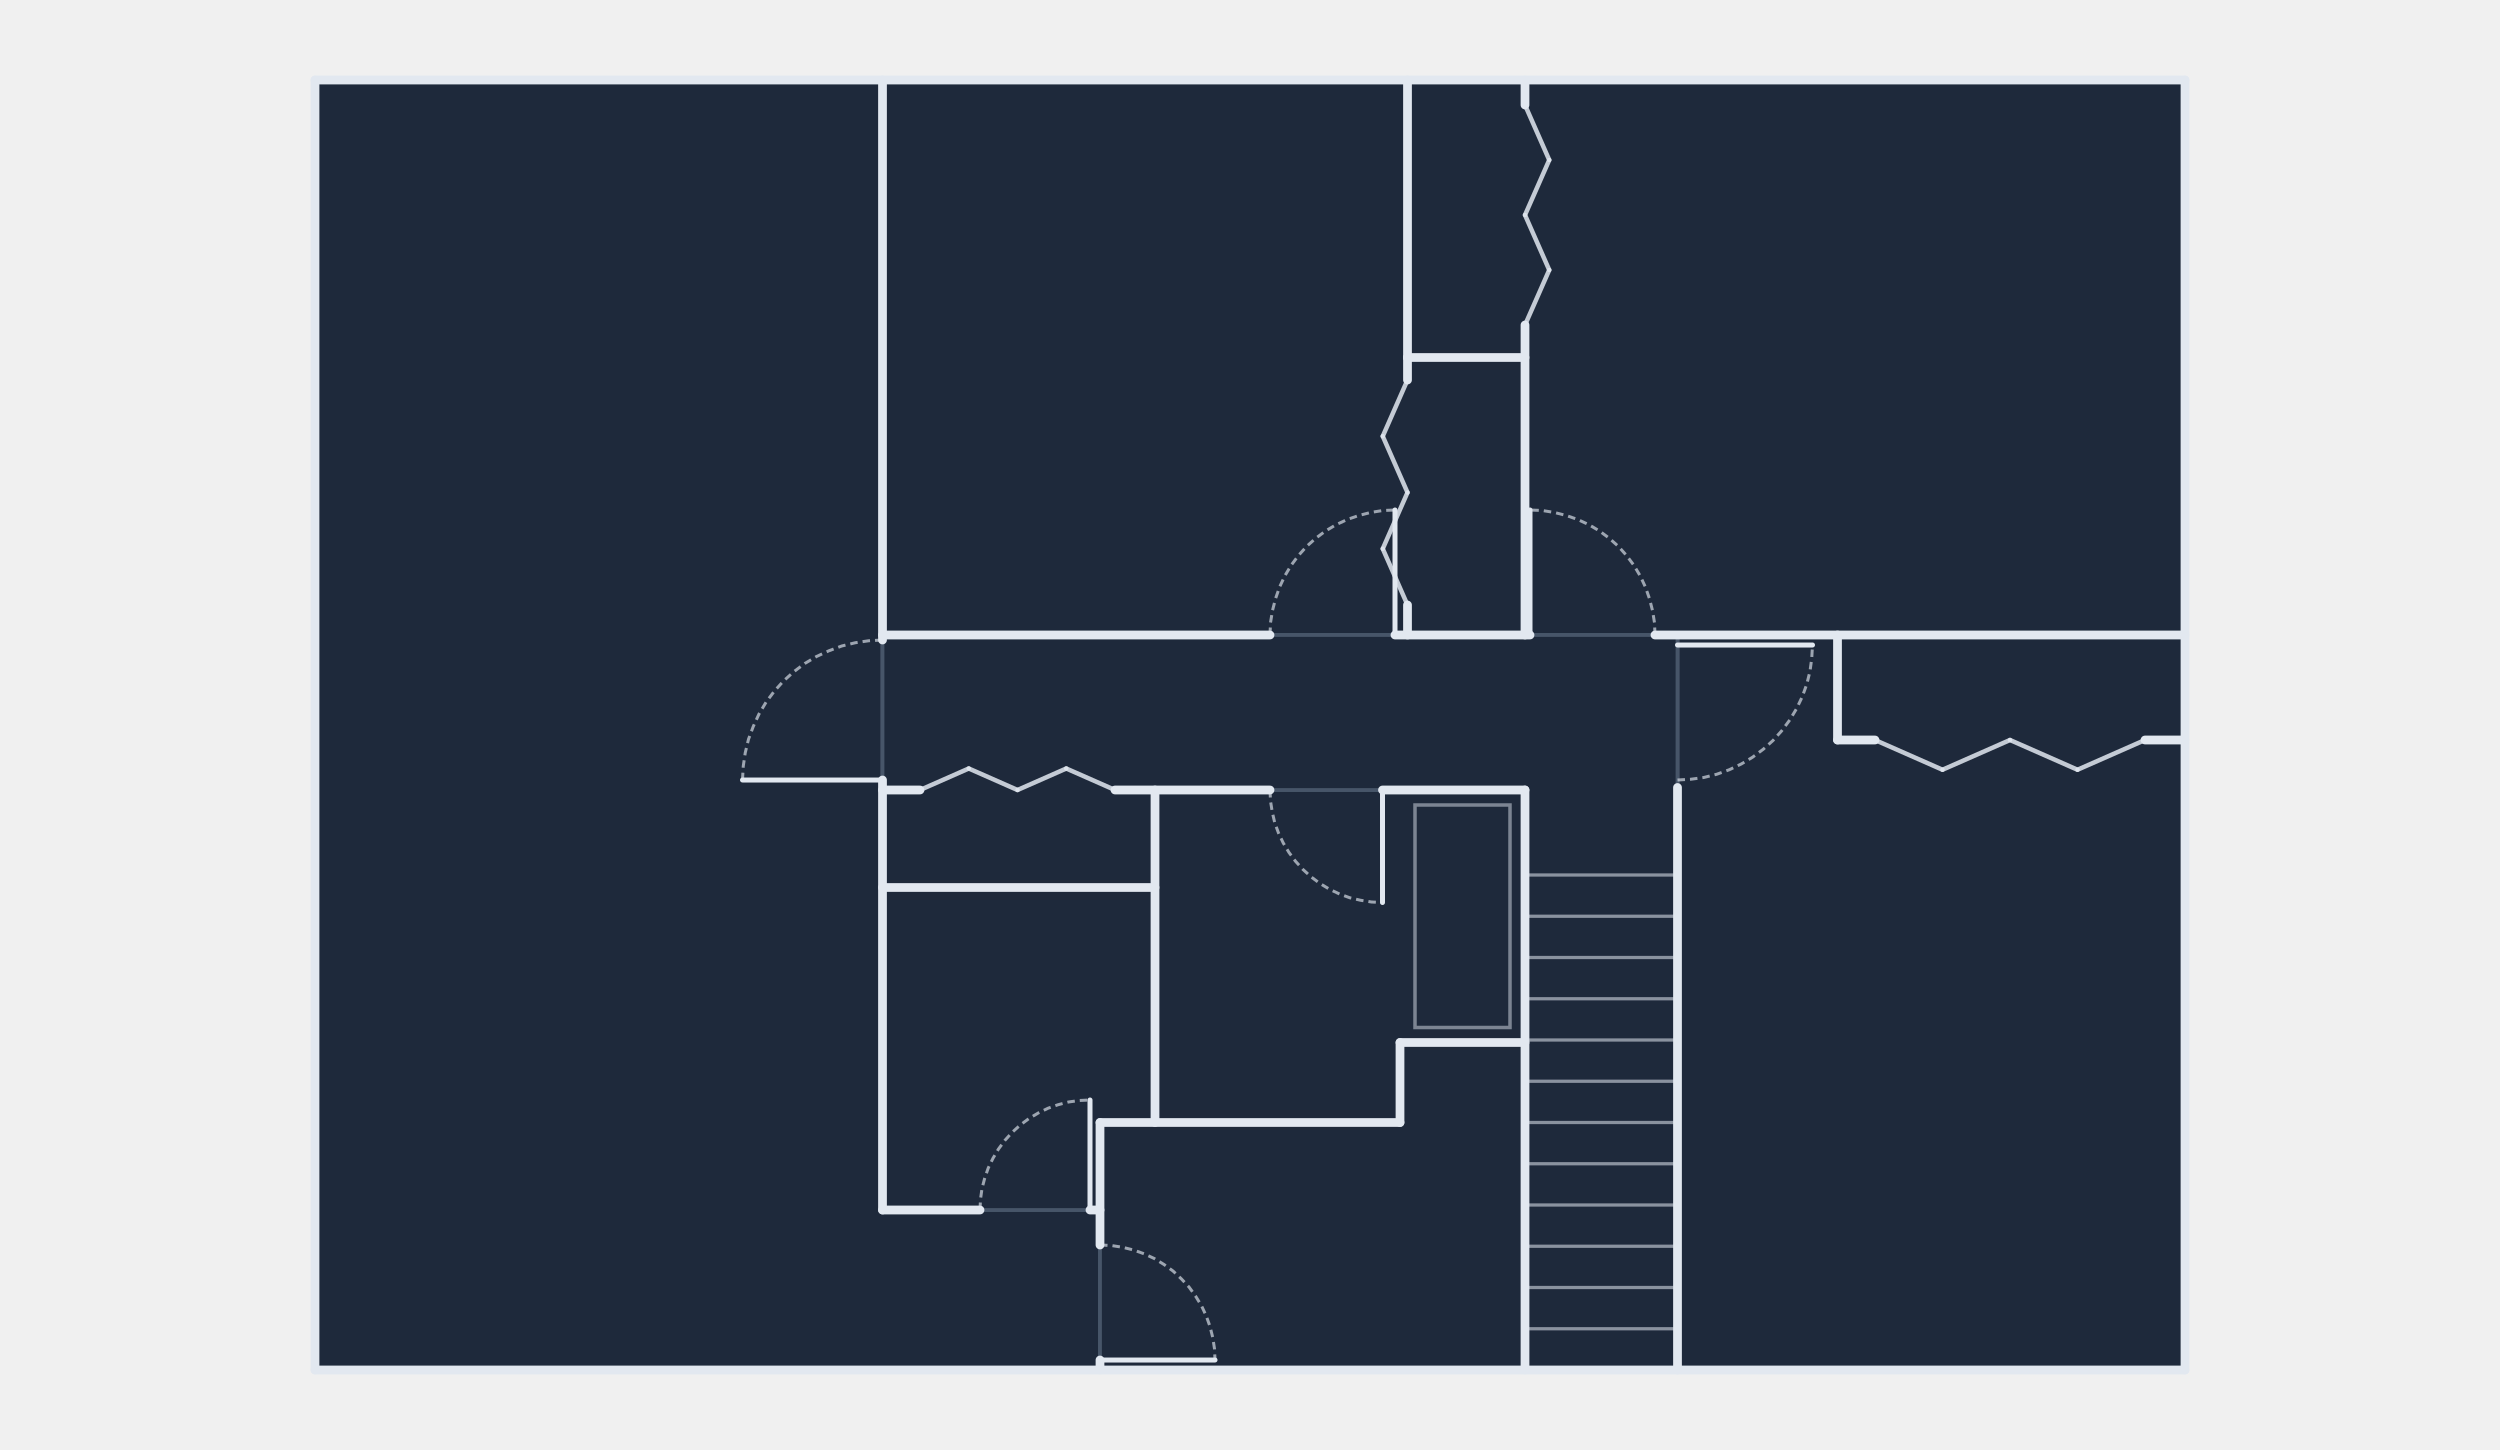
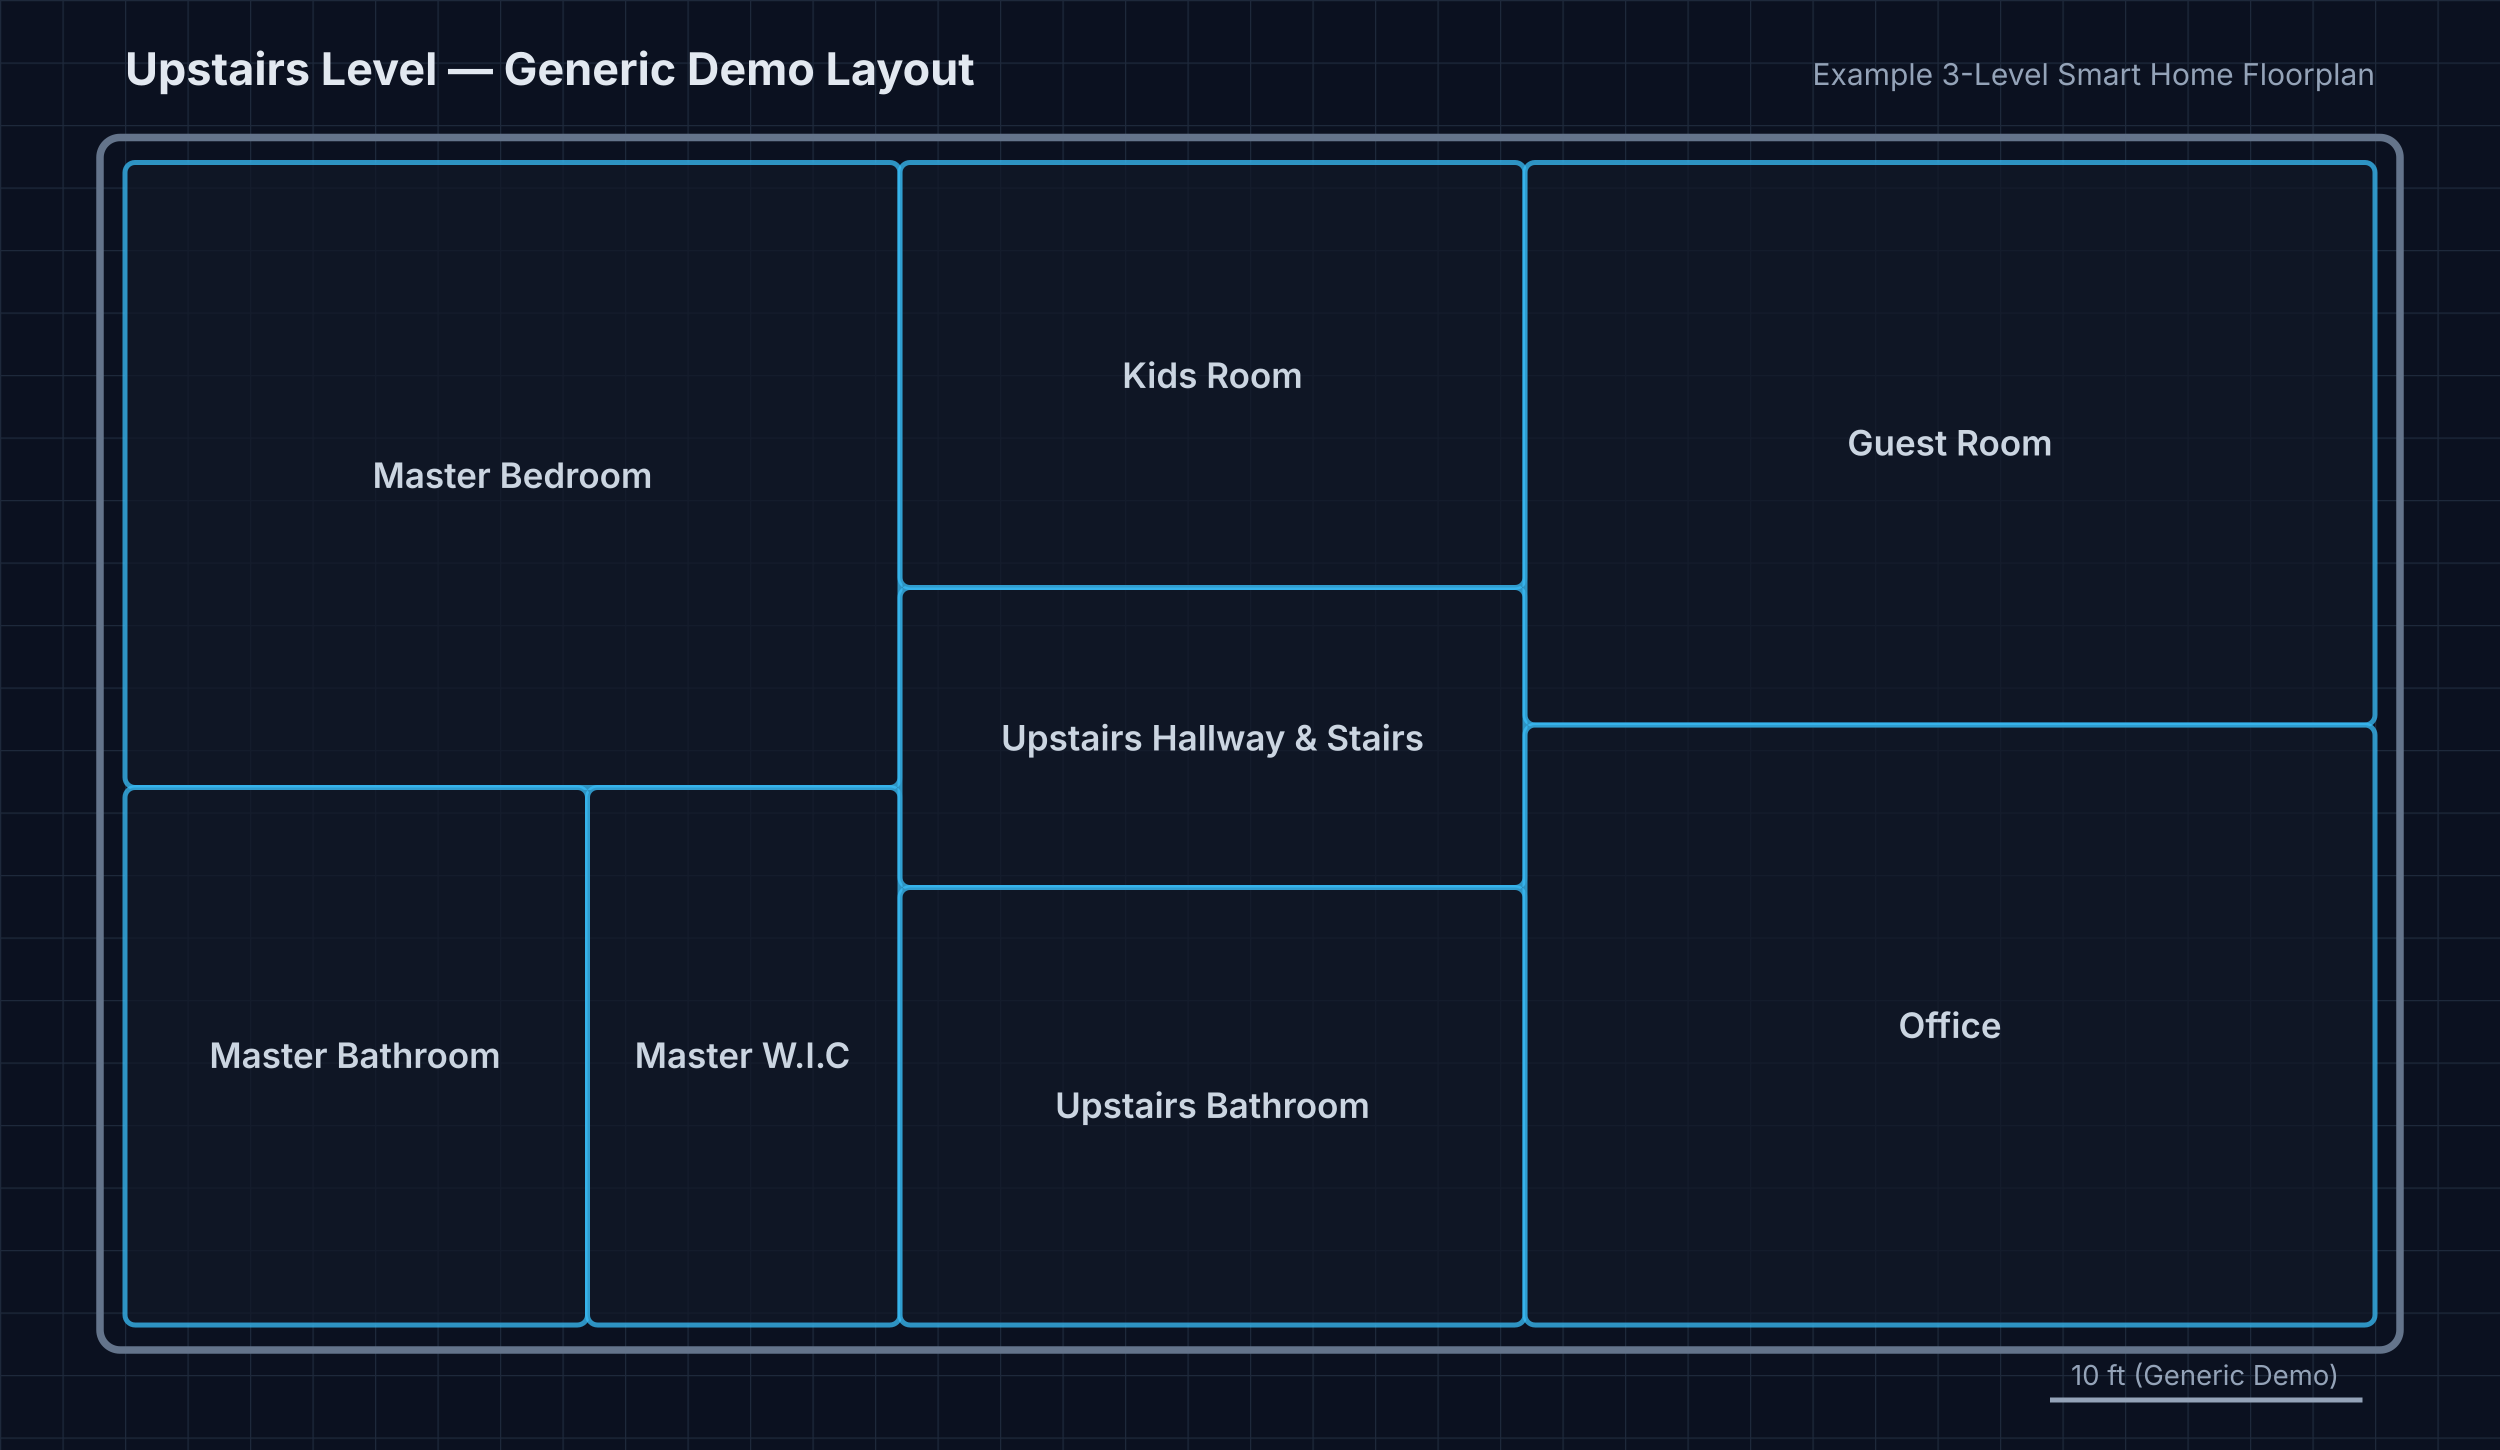
- <svg xmlns="http://www.w3.org/2000/svg" viewBox="0 0 1000 580" width="1000" height="580" data-floor="upstairs">
+ <svg xmlns="http://www.w3.org/2000/svg" viewBox="0 0 1000 580" width="1000" height="580">
  <defs>
-     <style>
-       .fp-bg { fill: none; }
-       .fp-room { fill: #1e293b; stroke: #475569; stroke-width: 1.5; transition: fill 0.35s ease, opacity 0.2s ease; cursor: pointer; }
-       .fp-room:hover { filter: brightness(1.12); }
-       .fp-room-estimated { stroke-dasharray: 5 3; }
-       .fp-wall { stroke: #e2e8f0; stroke-width: 3.5; stroke-linecap: round; fill: none; pointer-events: none; }
-       .fp-door-leaf { stroke: #e2e8f0; stroke-width: 2; stroke-linecap: round; fill: none; pointer-events: none; }
-       .fp-door-arc { stroke: #e2e8f0; stroke-width: 1.2; stroke-dasharray: 3 2; stroke-opacity: 0.65; fill: none; pointer-events: none; }
-       .fp-bifold { stroke: #e2e8f0; stroke-width: 1.8; stroke-linecap: round; stroke-opacity: 0.85; fill: none; pointer-events: none; }
-       .fp-stairs { stroke: #e2e8f0; stroke-width: 1.3; stroke-opacity: 0.55; fill: none; pointer-events: none; }
-       .fp-fixture { stroke: #e2e8f0; stroke-width: 1.4; stroke-opacity: 0.48; fill: none; pointer-events: none; }
-       .fp-label { fill: #f1f5f9; font-family: system-ui, -apple-system, sans-serif; font-size: 12px; font-weight: 600; text-anchor: middle; pointer-events: none; paint-order: stroke; stroke: #0f172a; stroke-width: 3px; stroke-linejoin: round; }
-       .fp-temp { fill: #ffffff; font-family: system-ui, -apple-system, sans-serif; font-size: 14px; font-weight: 700; text-anchor: middle; pointer-events: none; paint-order: stroke; stroke: #0f172a; stroke-width: 3.5px; stroke-linejoin: round; }
-       .fp-temp-estimated { font-style: italic; opacity: 0.92; }
-       .fp-title { fill: #f8fafc; font-family: system-ui, -apple-system, sans-serif; font-size: 15px; font-weight: 700; }
-       .fp-subtitle { fill: #94a3b8; font-family: system-ui, -apple-system, sans-serif; font-size: 11px; }
-     </style>
+     <pattern id="grid" width="25" height="25" patternUnits="userSpaceOnUse">
+       <path d="M 25 0 L 0 0 0 25" fill="none" stroke="#1e293b" stroke-width="1" />
+     </pattern>
  </defs>
-   <rect class="fp-bg" x="0" y="0" width="1000" height="580" rx="12" />
-   <g id="layer-rooms">
-     <path id="room.master_bedroom" data-room-id="master_bedroom" data-room-name="Master Bedroom" class="fp-room" d="M 126,32 L 353,32 L 353,484 L 440,484 L 440,548 L 126,548 Z" />
-     <path id="room.master_wic" data-room-id="master_wic" data-room-name="Master W.I.C" class="fp-room" d="M 353,355 L 462,355 L 462,484 L 353,484 Z" />
-     <path id="room.upstairs_bathroom" data-room-id="upstairs_bathroom" data-room-name="Upstairs Bathroom" class="fp-room" d="M 462,316 L 610,316 L 610,417 L 560,417 L 560,449 L 462,449 Z" />
-     <path id="room.master_bathroom" data-room-id="master_bathroom" data-room-name="Master Bathroom" class="fp-room" d="M 440,449 L 560,449 L 560,417 L 610,417 L 610,548 L 440,548 Z" />
-     <path id="room.margots_room" data-room-id="margots_room" data-room-name="Margot's Room" class="fp-room" d="M 353,32 L 563,32 L 563,143 L 610,143 L 610,254 L 353,254 Z" />
-     <path id="room.guest_room" data-room-id="guest_room" data-room-name="Guest Room" class="fp-room" d="M 563,32 L 874,32 L 874,254 L 610,254 L 610,143 L 563,143 Z" />
-     <path id="room.office" data-room-id="office" data-room-name="Office" class="fp-room" d="M 671,254 L 874,254 L 874,548 L 671,548 Z" />
-     <path id="room.upstairs_hallway" data-room-id="upstairs_hallway" data-room-name="Upstairs Hallway &amp; Stairs" class="fp-room" d="M 353,254 L 671,254 L 671,548 L 610,548 L 610,316 L 462,316 L 462,355 L 353,355 Z" />
-   </g>
-   <g id="layer-fixtures">
-     <polygon class="fp-fixture" data-label="Upstairs Tub" points="566,322 604,322 604,411 566,411" />
-   </g>
-   <g id="layer-stairs">
-     <line class="fp-stairs" x1="610" y1="350" x2="671" y2="350" />
-     <line class="fp-stairs" x1="610" y1="366.5" x2="671" y2="366.5" />
-     <line class="fp-stairs" x1="610" y1="383" x2="671" y2="383" />
-     <line class="fp-stairs" x1="610" y1="399.5" x2="671" y2="399.5" />
-     <line class="fp-stairs" x1="610" y1="416" x2="671" y2="416" />
-     <line class="fp-stairs" x1="610" y1="432.5" x2="671" y2="432.5" />
-     <line class="fp-stairs" x1="610" y1="449" x2="671" y2="449" />
-     <line class="fp-stairs" x1="610" y1="465.5" x2="671" y2="465.5" />
-     <line class="fp-stairs" x1="610" y1="482" x2="671" y2="482" />
-     <line class="fp-stairs" x1="610" y1="498.5" x2="671" y2="498.5" />
-     <line class="fp-stairs" x1="610" y1="515" x2="671" y2="515" />
-     <line class="fp-stairs" x1="610" y1="531.5" x2="671" y2="531.5" />
-     <line class="fp-stairs" x1="610" y1="548" x2="671" y2="548" />
-   </g>
-   <g id="layer-walls">
-     <line class="fp-wall" x1="126" y1="32" x2="874" y2="32" />
-     <line class="fp-wall" x1="874" y1="32" x2="874" y2="548" />
-     <line class="fp-wall" x1="126" y1="548" x2="874" y2="548" />
-     <line class="fp-wall" x1="126" y1="32" x2="126" y2="548" />
-     <line class="fp-wall" x1="353" y1="32" x2="353" y2="256" />
-     <line class="fp-wall" x1="353" y1="312" x2="353" y2="484" />
-     <line class="fp-wall" x1="563" y1="32" x2="563" y2="143" />
-     <line class="fp-wall" x1="563" y1="143" x2="610" y2="143" />
-     <line class="fp-wall" x1="610" y1="32" x2="610" y2="42" />
-     <line class="fp-wall" x1="610" y1="130" x2="610" y2="254" />
-     <line class="fp-wall" x1="563" y1="143" x2="563" y2="152" />
-     <line class="fp-wall" x1="563" y1="242" x2="563" y2="254" />
-     <line class="fp-wall" x1="353" y1="254" x2="508" y2="254" />
-     <line class="fp-wall" x1="558" y1="254" x2="612" y2="254" />
-     <line class="fp-wall" x1="662" y1="254" x2="874" y2="254" />
-     <line class="fp-wall" x1="353" y1="316" x2="368" y2="316" />
-     <line class="fp-wall" x1="446" y1="316" x2="508" y2="316" />
-     <line class="fp-wall" x1="553" y1="316" x2="610" y2="316" />
-     <line class="fp-wall" x1="353" y1="355" x2="462" y2="355" />
-     <line class="fp-wall" x1="462" y1="316" x2="462" y2="449" />
-     <line class="fp-wall" x1="440" y1="449" x2="560" y2="449" />
-     <line class="fp-wall" x1="560" y1="417" x2="610" y2="417" />
-     <line class="fp-wall" x1="560" y1="417" x2="560" y2="449" />
-     <line class="fp-wall" x1="610" y1="316" x2="610" y2="548" />
-     <line class="fp-wall" x1="440" y1="449" x2="440" y2="498" />
-     <line class="fp-wall" x1="440" y1="544" x2="440" y2="548" />
-     <line class="fp-wall" x1="671" y1="315" x2="671" y2="548" />
-     <line class="fp-wall" x1="735" y1="254" x2="735" y2="296" />
-     <line class="fp-wall" x1="735" y1="296" x2="750" y2="296" />
-     <line class="fp-wall" x1="858" y1="296" x2="874" y2="296" />
-     <line class="fp-wall" x1="353" y1="484" x2="392" y2="484" />
-     <line class="fp-wall" x1="436" y1="484" x2="440" y2="484" />
-   </g>
-   <g id="layer-doors">
-     <line class="fp-door-leaf" x1="353.0" y1="312.0" x2="297.0" y2="312.0" />
-     <polyline class="fp-door-arc" points="353.0,256.0 347.5,256.3 342.1,257.1 336.7,258.4 331.6,260.3 326.6,262.6 321.9,265.4 317.5,268.7 313.4,272.4 309.7,276.5 306.4,280.9 303.6,285.6 301.3,290.6 299.4,295.7 298.1,301.1 297.3,306.5 297.0,312.0" />
-     <line class="fp-door-leaf" x1="558.0" y1="254.0" x2="558.0" y2="204.0" />
-     <polyline class="fp-door-arc" points="508.0,254.0 508.2,249.1 509.0,244.2 510.2,239.5 511.8,234.9 513.9,230.4 516.4,226.2 519.3,222.3 522.6,218.6 526.3,215.3 530.2,212.4 534.4,209.9 538.9,207.8 543.5,206.2 548.2,205.0 553.1,204.2 558.0,204.0" />
-     <line class="fp-door-leaf" x1="612.0" y1="254.0" x2="612.0" y2="204.0" />
-     <polyline class="fp-door-arc" points="662.0,254.0 661.8,249.1 661.0,244.2 659.8,239.5 658.2,234.9 656.1,230.4 653.6,226.2 650.7,222.3 647.4,218.6 643.7,215.3 639.8,212.4 635.6,209.9 631.1,207.8 626.5,206.2 621.8,205.0 616.9,204.2 612.0,204.0" />
-     <line class="fp-door-leaf" x1="671.0" y1="258.0" x2="725.0" y2="258.0" />
-     <polyline class="fp-door-arc" points="671.0,312.0 676.3,311.7 681.5,311.0 686.7,309.7 691.7,307.9 696.5,305.6 701.0,302.9 705.3,299.7 709.2,296.2 712.7,292.3 715.9,288.0 718.6,283.5 720.9,278.7 722.7,273.7 724.0,268.5 724.7,263.3 725.0,258.0" />
-     <line class="fp-door-leaf" x1="553.0" y1="316.0" x2="553.0" y2="361.0" />
-     <polyline class="fp-door-arc" points="508.0,316.0 508.2,320.4 508.9,324.8 509.9,329.1 511.4,333.2 513.3,337.2 515.6,341.0 518.2,344.5 521.2,347.8 524.5,350.8 528.0,353.4 531.8,355.7 535.8,357.6 539.9,359.1 544.2,360.1 548.6,360.8 553.0,361.0" />
-     <line class="fp-door-leaf" x1="436.0" y1="484.0" x2="436.0" y2="440.0" />
-     <polyline class="fp-door-arc" points="392.0,484.0 392.2,479.7 392.8,475.4 393.9,471.2 395.3,467.2 397.2,463.3 399.4,459.6 402.0,456.1 404.9,452.9 408.1,450.0 411.6,447.4 415.3,445.2 419.2,443.3 423.2,441.9 427.4,440.8 431.7,440.2 436.0,440.0" />
-     <line class="fp-door-leaf" x1="440.0" y1="544.0" x2="486.0" y2="544.0" />
-     <polyline class="fp-door-arc" points="440.0,498.0 444.5,498.2 449.0,498.9 453.4,500.0 457.6,501.5 461.7,503.4 465.6,505.8 469.2,508.4 472.5,511.5 475.6,514.8 478.2,518.4 480.6,522.3 482.5,526.4 484.0,530.6 485.1,535.0 485.8,539.5 486.0,544.0" />
-     <line class="fp-bifold" x1="610.0" y1="42.0" x2="619.7" y2="64.0" />
-     <line class="fp-bifold" x1="619.7" y1="64.0" x2="610.0" y2="86.0" />
-     <line class="fp-bifold" x1="610.0" y1="86.0" x2="619.7" y2="108.0" />
-     <line class="fp-bifold" x1="619.7" y1="108.0" x2="610.0" y2="130.0" />
-     <line class="fp-bifold" x1="563.0" y1="152.0" x2="553.1" y2="174.5" />
-     <line class="fp-bifold" x1="553.1" y1="174.5" x2="563.0" y2="197.0" />
-     <line class="fp-bifold" x1="563.0" y1="197.0" x2="553.1" y2="219.5" />
-     <line class="fp-bifold" x1="553.1" y1="219.5" x2="563.0" y2="242.0" />
-     <line class="fp-bifold" x1="368.0" y1="316.0" x2="387.5" y2="307.4" />
-     <line class="fp-bifold" x1="387.5" y1="307.4" x2="407.0" y2="316.0" />
-     <line class="fp-bifold" x1="407.0" y1="316.0" x2="426.5" y2="307.4" />
-     <line class="fp-bifold" x1="426.5" y1="307.4" x2="446.0" y2="316.0" />
-     <line class="fp-bifold" x1="750.0" y1="296.0" x2="777.0" y2="307.9" />
-     <line class="fp-bifold" x1="777.0" y1="307.9" x2="804.0" y2="296.0" />
-     <line class="fp-bifold" x1="804.0" y1="296.0" x2="831.0" y2="307.9" />
-     <line class="fp-bifold" x1="831.0" y1="307.9" x2="858.0" y2="296.0" />
-   </g>
+   <rect width="1000" height="580" fill="#0b1120" />
+   <rect width="1000" height="580" fill="url(#grid)" />
+   <rect x="40" y="55" width="920" height="485" rx="8" fill="none" stroke="#64748b" stroke-width="3" />
+   <text x="50" y="34" fill="#e2e8f0" font-family="Inter,system-ui,sans-serif" font-size="18" font-weight="700">Upstairs Level — Generic Demo Layout</text>
+   <text x="950" y="34" text-anchor="end" fill="#94a3b8" font-family="Inter,system-ui,sans-serif" font-size="12">Example 3-Level Smart Home Floorplan</text>
+   <rect x="50" y="65" width="310" height="250" rx="4" fill="#111827" fill-opacity="0.72" stroke="#38bdf8" stroke-width="2" stroke-opacity="0.75" />
+   <text x="205" y="190" text-anchor="middle" dominant-baseline="middle" fill="#cbd5e1" font-family="Inter,system-ui,sans-serif" font-size="14" font-weight="600">Master Bedroom</text>
+   <rect x="50" y="315" width="185" height="215" rx="4" fill="#111827" fill-opacity="0.72" stroke="#38bdf8" stroke-width="2" stroke-opacity="0.75" />
+   <text x="142" y="422" text-anchor="middle" dominant-baseline="middle" fill="#cbd5e1" font-family="Inter,system-ui,sans-serif" font-size="14" font-weight="600">Master Bathroom</text>
+   <rect x="235" y="315" width="125" height="215" rx="4" fill="#111827" fill-opacity="0.72" stroke="#38bdf8" stroke-width="2" stroke-opacity="0.75" />
+   <text x="297" y="422" text-anchor="middle" dominant-baseline="middle" fill="#cbd5e1" font-family="Inter,system-ui,sans-serif" font-size="14" font-weight="600">Master W.I.C</text>
+   <rect x="360" y="235" width="250" height="120" rx="4" fill="#111827" fill-opacity="0.72" stroke="#38bdf8" stroke-width="2" stroke-opacity="0.75" />
+   <text x="485" y="295" text-anchor="middle" dominant-baseline="middle" fill="#cbd5e1" font-family="Inter,system-ui,sans-serif" font-size="14" font-weight="600">Upstairs Hallway &amp; Stairs</text>
+   <rect x="360" y="65" width="250" height="170" rx="4" fill="#111827" fill-opacity="0.72" stroke="#38bdf8" stroke-width="2" stroke-opacity="0.75" />
+   <text x="485" y="150" text-anchor="middle" dominant-baseline="middle" fill="#cbd5e1" font-family="Inter,system-ui,sans-serif" font-size="14" font-weight="600">Kids Room</text>
+   <rect x="360" y="355" width="250" height="175" rx="4" fill="#111827" fill-opacity="0.72" stroke="#38bdf8" stroke-width="2" stroke-opacity="0.75" />
+   <text x="485" y="442" text-anchor="middle" dominant-baseline="middle" fill="#cbd5e1" font-family="Inter,system-ui,sans-serif" font-size="14" font-weight="600">Upstairs Bathroom</text>
+   <rect x="610" y="65" width="340" height="225" rx="4" fill="#111827" fill-opacity="0.72" stroke="#38bdf8" stroke-width="2" stroke-opacity="0.75" />
+   <text x="780" y="177" text-anchor="middle" dominant-baseline="middle" fill="#cbd5e1" font-family="Inter,system-ui,sans-serif" font-size="14" font-weight="600">Guest Room</text>
+   <rect x="610" y="290" width="340" height="240" rx="4" fill="#111827" fill-opacity="0.72" stroke="#38bdf8" stroke-width="2" stroke-opacity="0.75" />
+   <text x="780" y="410" text-anchor="middle" dominant-baseline="middle" fill="#cbd5e1" font-family="Inter,system-ui,sans-serif" font-size="14" font-weight="600">Office</text>
+   <line x1="820" y1="560" x2="945" y2="560" stroke="#94a3b8" stroke-width="2" />
+   <text x="882" y="554" text-anchor="middle" fill="#94a3b8" font-family="Inter,system-ui,sans-serif" font-size="11">10 ft (Generic Demo)</text>
</svg>
